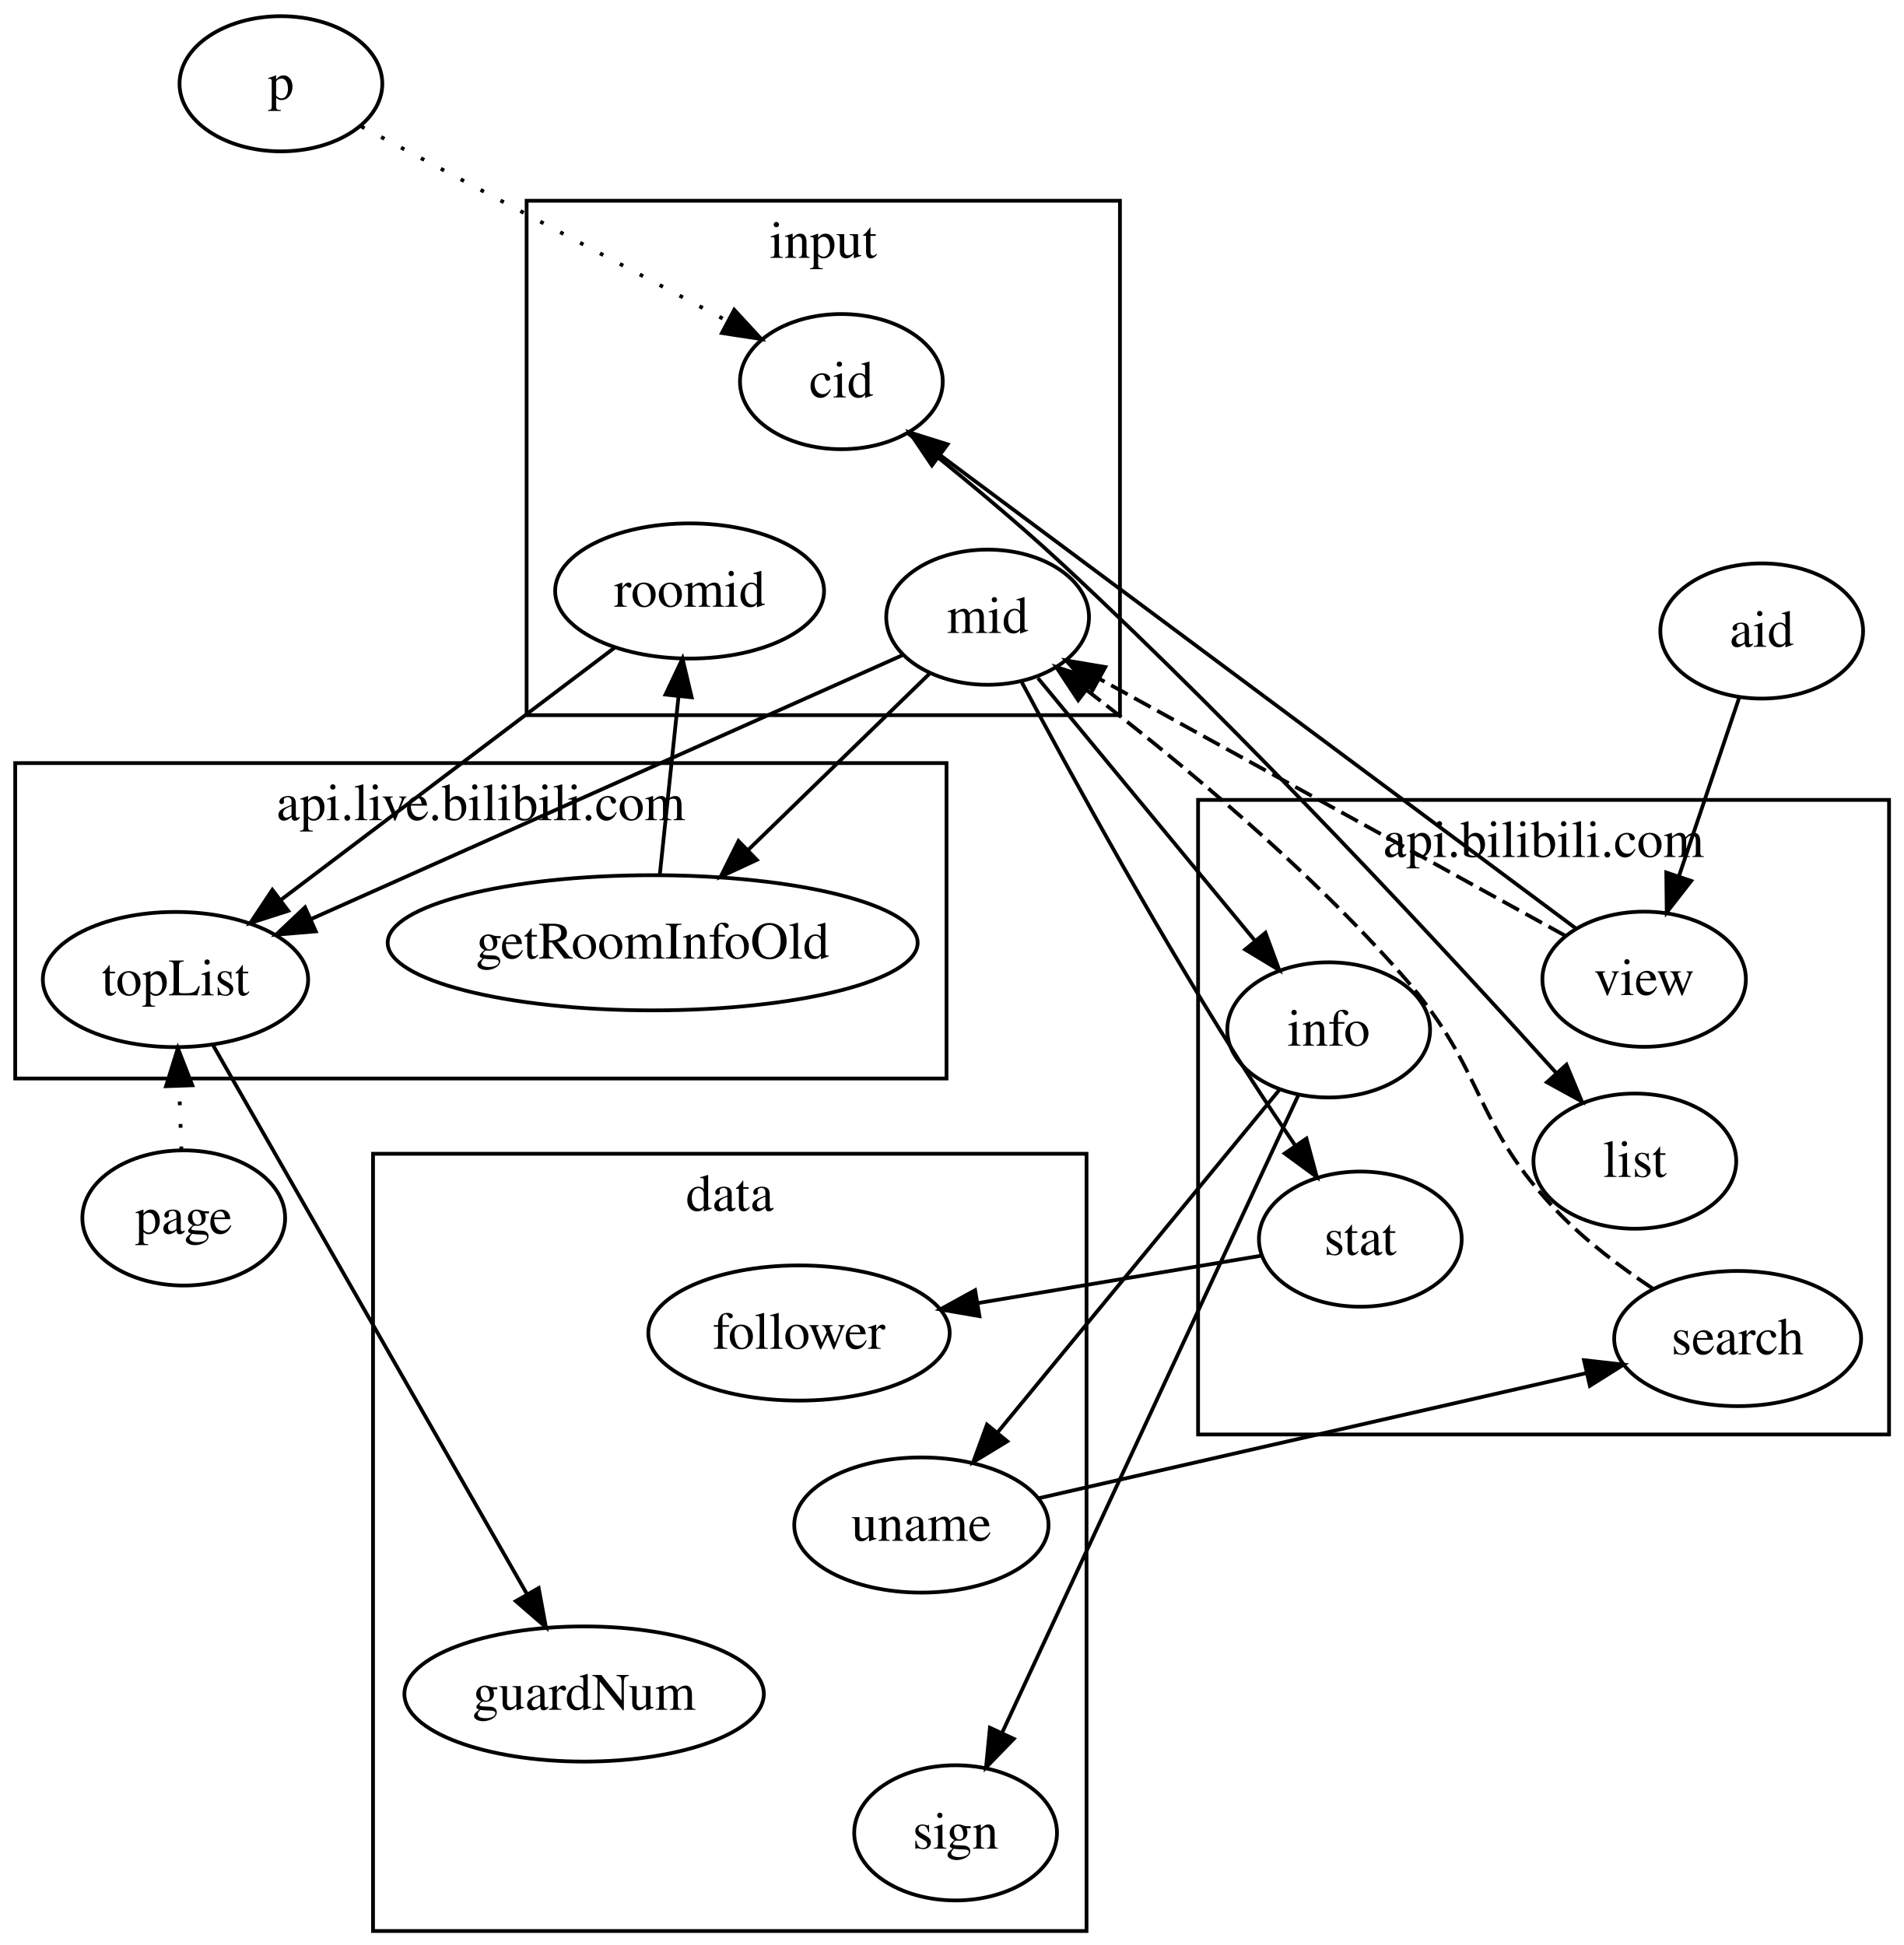
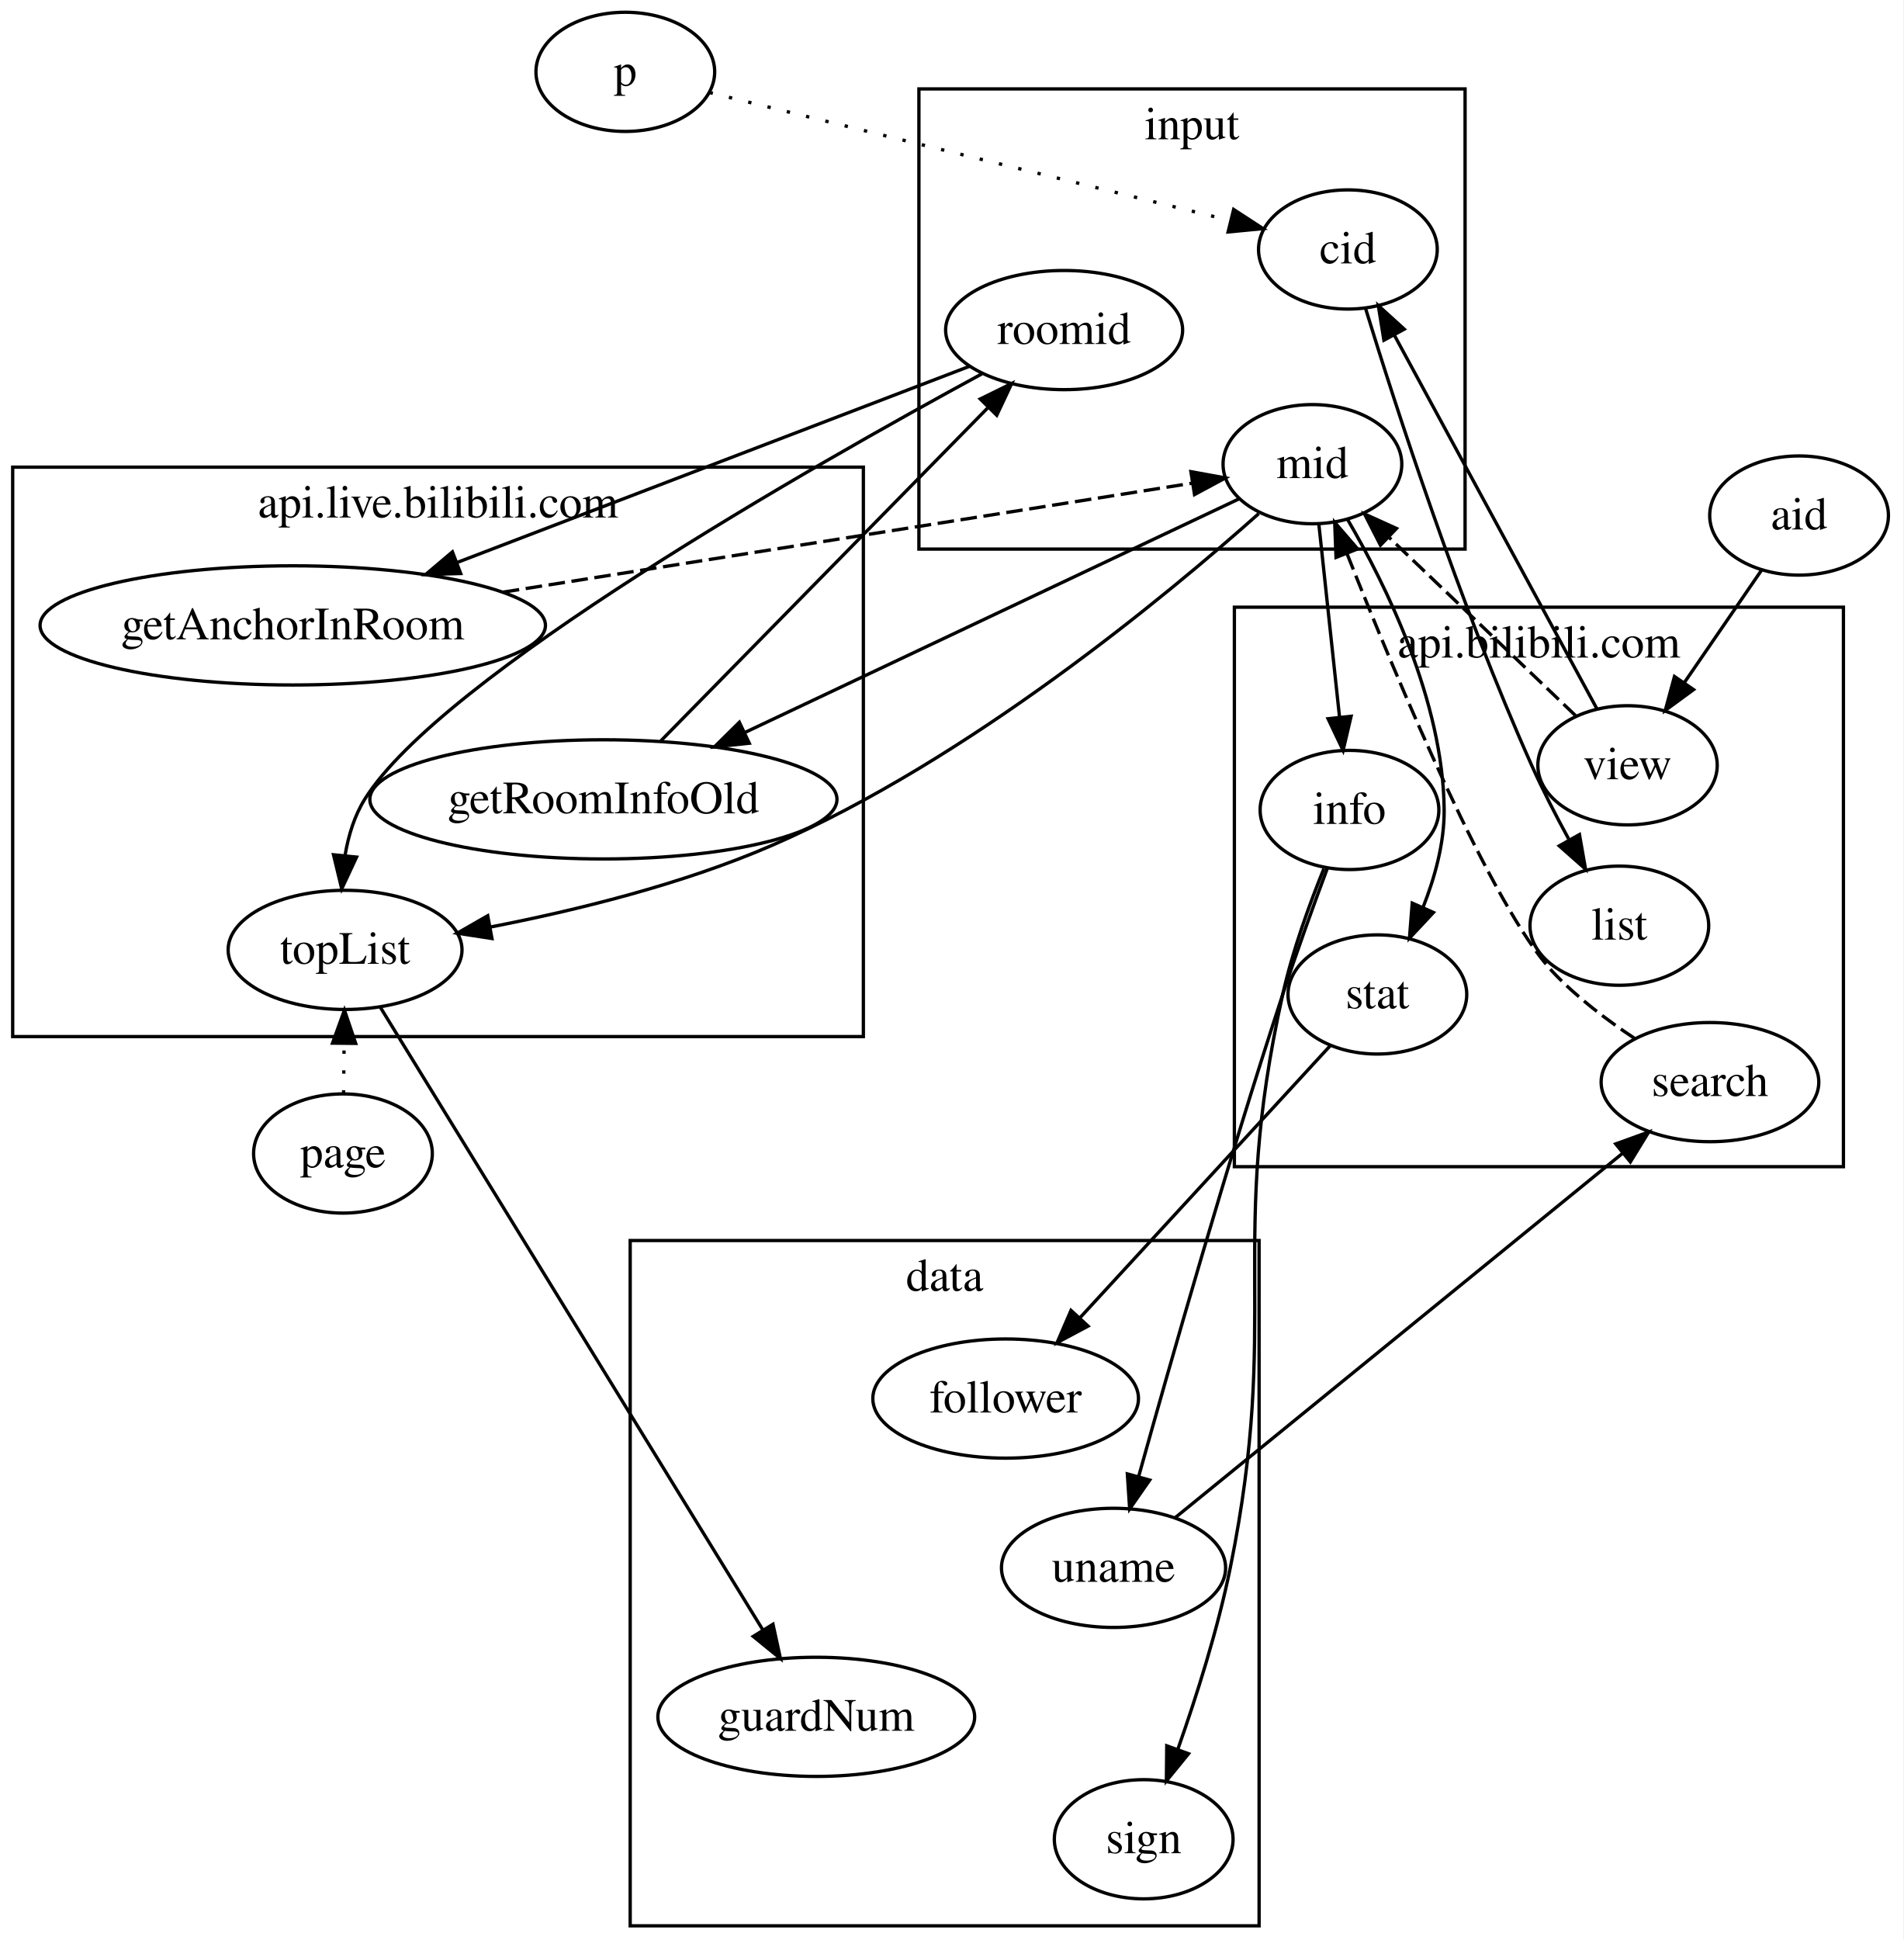
- <svg xmlns="http://www.w3.org/2000/svg" width="507pt" height="518pt" viewBox="0.00 0.00 507.00 518.00">
-   <g id="graph0" class="graph" transform="scale(1 1) rotate(0) translate(4 514)">
-     <polygon fill="#ffffff" stroke="transparent" points="-4,4 -4,-514 503,-514 503,4 -4,4" />
+ <svg xmlns="http://www.w3.org/2000/svg" width="575pt" height="586pt" viewBox="0.00 0.00 575.00 586.00">
+   <g id="graph0" class="graph" transform="scale(1 1) rotate(0) translate(4 582)">
+     <polygon fill="#ffffff" stroke="transparent" points="-4,4 -4,-582 571,-582 571,4 -4,4" />
    <g id="clust1" class="cluster">
-       <polygon fill="none" stroke="#000000" points="315.039,-131.965 315.039,-300.965 499.039,-300.965 499.039,-131.965 315.039,-131.965" />
-       <text text-anchor="middle" x="407.039" y="-285.765" font-family="Times,serif" font-size="14.00" fill="#000000">api.bilibili.com</text>
+       <polygon fill="none" stroke="#000000" points="368.918,-229.59 368.918,-398.59 552.918,-398.59 552.918,-229.59 368.918,-229.59" />
+       <text text-anchor="middle" x="460.918" y="-383.39" font-family="Times,serif" font-size="14.00" fill="#000000">api.bilibili.com</text>
    </g>
    <g id="clust2" class="cluster">
-       <polygon fill="none" stroke="#000000" points=".049,-226.771 .049,-310.771 248.049,-310.771 248.049,-226.771 .049,-226.771" />
-       <text text-anchor="middle" x="124.049" y="-295.571" font-family="Times,serif" font-size="14.00" fill="#000000">api.live.bilibili.com</text>
+       <polygon fill="none" stroke="#000000" points="-.168,-268.89 -.168,-440.89 256.832,-440.89 256.832,-268.89 -.168,-268.89" />
+       <text text-anchor="middle" x="128.332" y="-425.69" font-family="Times,serif" font-size="14.00" fill="#000000">api.live.bilibili.com</text>
    </g>
    <g id="clust3" class="cluster">
-       <polygon fill="none" stroke="#000000" points="95.332,.274 95.332,-206.726 285.332,-206.726 285.332,.274 95.332,.274" />
-       <text text-anchor="middle" x="190.332" y="-191.526" font-family="Times,serif" font-size="14.00" fill="#000000">data</text>
+       <polygon fill="none" stroke="#000000" points="186.386,-.285 186.386,-207.285 376.385,-207.285 376.385,-.285 186.386,-.285" />
+       <text text-anchor="middle" x="281.385" y="-192.085" font-family="Times,serif" font-size="14.00" fill="#000000">data</text>
    </g>
    <g id="clust4" class="cluster">
-       <polygon fill="none" stroke="#000000" points="136.232,-323.535 136.232,-460.535 294.232,-460.535 294.232,-323.535 136.232,-323.535" />
-       <text text-anchor="middle" x="215.232" y="-445.335" font-family="Times,serif" font-size="14.00" fill="#000000">input</text>
+       <polygon fill="none" stroke="#000000" points="273.613,-416.14 273.613,-555.14 438.613,-555.14 438.613,-416.14 273.613,-416.14" />
+       <text text-anchor="middle" x="356.113" y="-539.94" font-family="Times,serif" font-size="14.00" fill="#000000">input</text>
    </g>
    <g id="node1" class="node">
-       <ellipse fill="none" stroke="#000000" cx="358.24" cy="-183.99" rx="27" ry="18" />
-       <text text-anchor="middle" x="358.24" y="-179.79" font-family="Times,serif" font-size="14.00" fill="#000000">stat</text>
+       <ellipse fill="none" stroke="#000000" cx="412.119" cy="-281.614" rx="27" ry="18" />
+       <text text-anchor="middle" x="412.119" y="-277.414" font-family="Times,serif" font-size="14.00" fill="#000000">stat</text>
+     </g>
+     <g id="node9" class="node">
+       <ellipse fill="none" stroke="#000000" cx="299.818" cy="-159.548" rx="40.132" ry="18" />
+       <text text-anchor="middle" x="299.818" y="-155.348" font-family="Times,serif" font-size="14.00" fill="#000000">follower</text>
+     </g>
+     <g id="edge6" class="edge">
+       <path fill="none" stroke="#000000" d="M397.896,-266.155C378.83,-245.431 344.78,-208.42 322.243,-183.924" />
+       <polygon fill="#000000" stroke="#000000" points="324.711,-181.437 315.364,-176.447 319.559,-186.176 324.711,-181.437" />
+     </g>
+     <g id="node2" class="node">
+       <ellipse fill="none" stroke="#000000" cx="403.694" cy="-337.338" rx="27" ry="18" />
+       <text text-anchor="middle" x="403.694" y="-333.138" font-family="Times,serif" font-size="14.00" fill="#000000">info</text>
+     </g>
+     <g id="node10" class="node">
+       <ellipse fill="none" stroke="#000000" cx="332.411" cy="-108.409" rx="33.86" ry="18" />
+       <text text-anchor="middle" x="332.411" y="-104.209" font-family="Times,serif" font-size="14.00" fill="#000000">uname</text>
+     </g>
+     <g id="edge7" class="edge">
+       <path fill="none" stroke="#000000" d="M397.06,-319.862C392.986,-308.926 387.755,-294.512 383.519,-281.606 366.773,-230.586 349.557,-170.306 339.996,-135.996" />
+       <polygon fill="#000000" stroke="#000000" points="343.33,-134.921 337.284,-126.221 336.585,-136.792 343.33,-134.921" />
+     </g>
+     <g id="node11" class="node">
+       <ellipse fill="none" stroke="#000000" cx="341.522" cy="-26.428" rx="27" ry="18" />
+       <text text-anchor="middle" x="341.522" y="-22.228" font-family="Times,serif" font-size="14.00" fill="#000000">sign</text>
+     </g>
+     <g id="edge8" class="edge">
+       <path fill="none" stroke="#000000" d="M395.957,-319.614C391.586,-308.831 386.428,-294.663 383.519,-281.606 366.713,-206.19 383.036,-184.207 367.69,-108.481 363.914,-89.848 357.434,-69.483 351.867,-53.702" />
+       <polygon fill="#000000" stroke="#000000" points="355.071,-52.272 348.378,-44.059 348.489,-54.653 355.071,-52.272" />
+     </g>
+     <g id="node3" class="node">
+       <ellipse fill="none" stroke="#000000" cx="487.697" cy="-350.832" rx="27.096" ry="18" />
+       <text text-anchor="middle" x="487.697" y="-346.632" font-family="Times,serif" font-size="14.00" fill="#000000">view</text>
+     </g>
+     <g id="node13" class="node">
+       <ellipse fill="none" stroke="#000000" cx="392.496" cy="-441.791" rx="27" ry="18" />
+       <text text-anchor="middle" x="392.496" y="-437.591" font-family="Times,serif" font-size="14.00" fill="#000000">mid</text>
+     </g>
+     <g id="edge11" class="edge">
+       <path fill="none" stroke="#000000" stroke-dasharray="5,2" d="M471.977,-365.852C456.68,-380.467 433.255,-402.848 415.792,-419.532" />
+       <polygon fill="#000000" stroke="#000000" points="413.052,-417.31 408.24,-426.748 417.888,-422.371 413.052,-417.31" />
+     </g>
+     <g id="node14" class="node">
+       <ellipse fill="none" stroke="#000000" cx="403.212" cy="-506.643" rx="27" ry="18" />
+       <text text-anchor="middle" x="403.212" y="-502.443" font-family="Times,serif" font-size="14.00" fill="#000000">cid</text>
+     </g>
+     <g id="edge13" class="edge">
+       <path fill="none" stroke="#000000" d="M478.495,-367.803C463.704,-395.082 434.543,-448.861 417.176,-480.89" />
+       <polygon fill="#000000" stroke="#000000" points="414.093,-479.234 412.403,-489.693 420.247,-482.57 414.093,-479.234" />
+     </g>
+     <g id="node4" class="node">
+       <ellipse fill="none" stroke="#000000" cx="485.221" cy="-302.385" rx="27" ry="18" />
+       <text text-anchor="middle" x="485.221" y="-298.185" font-family="Times,serif" font-size="14.00" fill="#000000">list</text>
+     </g>
+     <g id="node5" class="node">
+       <ellipse fill="none" stroke="#000000" cx="512.598" cy="-255.135" rx="32.882" ry="18" />
+       <text text-anchor="middle" x="512.598" y="-250.935" font-family="Times,serif" font-size="14.00" fill="#000000">search</text>
+     </g>
+     <g id="edge12" class="edge">
+       <path fill="none" stroke="#000000" stroke-dasharray="5,2" d="M489.812,-268.355C481.428,-273.897 472.238,-280.834 465.066,-288.479 446.896,-307.85 418.302,-376.039 402.995,-414.633" />
+       <polygon fill="#000000" stroke="#000000" points="399.629,-413.627 399.226,-424.214 406.143,-416.189 399.629,-413.627" />
+     </g>
+     <g id="node6" class="node">
+       <ellipse fill="none" stroke="#000000" cx="178.297" cy="-340.542" rx="70.56" ry="18" />
+       <text text-anchor="middle" x="178.297" y="-336.342" font-family="Times,serif" font-size="14.00" fill="#000000">getRoomInfoOld</text>
+     </g>
+     <g id="node15" class="node">
+       <ellipse fill="none" stroke="#000000" cx="317.483" cy="-482.297" rx="35.806" ry="18" />
+       <text text-anchor="middle" x="317.483" y="-478.097" font-family="Times,serif" font-size="14.00" fill="#000000">roomid</text>
+     </g>
+     <g id="edge15" class="edge">
+       <path fill="none" stroke="#000000" d="M195.644,-358.209C220.556,-383.581 266.519,-430.392 294.315,-458.701" />
+       <polygon fill="#000000" stroke="#000000" points="292.137,-461.479 301.641,-466.162 297.132,-456.575 292.137,-461.479" />
+     </g>
+     <g id="node7" class="node">
+       <ellipse fill="none" stroke="#000000" cx="100.25" cy="-295.074" rx="35.33" ry="18" />
+       <text text-anchor="middle" x="100.25" y="-290.874" font-family="Times,serif" font-size="14.00" fill="#000000">topList</text>
+     </g>
+     <g id="node12" class="node">
+       <ellipse fill="none" stroke="#000000" cx="242.601" cy="-63.407" rx="47.858" ry="18" />
+       <text text-anchor="middle" x="242.601" y="-59.207" font-family="Times,serif" font-size="14.00" fill="#000000">guardNum</text>
+     </g>
+     <g id="edge9" class="edge">
+       <path fill="none" stroke="#000000" d="M110.95,-277.661C135.733,-237.328 197.192,-137.306 226.525,-89.57" />
+       <polygon fill="#000000" stroke="#000000" points="229.524,-91.374 231.777,-81.022 223.56,-87.709 229.524,-91.374" />
    </g>
    <g id="node8" class="node">
-       <ellipse fill="none" stroke="#000000" cx="208.764" cy="-158.989" rx="40.132" ry="18" />
-       <text text-anchor="middle" x="208.764" y="-154.79" font-family="Times,serif" font-size="14.00" fill="#000000">follower</text>
-     </g>
-     <g id="edge6" class="edge">
-       <path fill="none" stroke="#000000" d="M331.861,-179.578C311.014,-176.091 281.371,-171.133 256.398,-166.956" />
-       <polygon fill="#000000" stroke="#000000" points="256.817,-163.478 246.377,-165.28 255.662,-170.382 256.817,-163.478" />
-     </g>
-     <g id="node2" class="node">
-       <ellipse fill="none" stroke="#000000" cx="349.816" cy="-239.713" rx="27" ry="18" />
-       <text text-anchor="middle" x="349.816" y="-235.513" font-family="Times,serif" font-size="14.00" fill="#000000">info</text>
-     </g>
-     <g id="node9" class="node">
-       <ellipse fill="none" stroke="#000000" cx="241.357" cy="-107.85" rx="33.86" ry="18" />
-       <text text-anchor="middle" x="241.357" y="-103.65" font-family="Times,serif" font-size="14.00" fill="#000000">uname</text>
-     </g>
-     <g id="edge7" class="edge">
-       <path fill="none" stroke="#000000" d="M336.733,-223.808C318.045,-201.087 283.543,-159.14 261.559,-132.412" />
-       <polygon fill="#000000" stroke="#000000" points="264.226,-130.144 255.17,-124.644 258.819,-134.59 264.226,-130.144" />
-     </g>
-     <g id="node10" class="node">
-       <ellipse fill="none" stroke="#000000" cx="250.468" cy="-25.869" rx="27" ry="18" />
-       <text text-anchor="middle" x="250.468" y="-21.669" font-family="Times,serif" font-size="14.00" fill="#000000">sign</text>
-     </g>
-     <g id="edge8" class="edge">
-       <path fill="none" stroke="#000000" d="M341.686,-222.214C324.323,-184.841 283.526,-97.025 262.889,-52.604" />
-       <polygon fill="#000000" stroke="#000000" points="265.959,-50.905 258.571,-43.31 259.61,-53.854 265.959,-50.905" />
-     </g>
-     <g id="node3" class="node">
-       <ellipse fill="none" stroke="#000000" cx="433.819" cy="-253.207" rx="27.096" ry="18" />
-       <text text-anchor="middle" x="433.819" y="-249.007" font-family="Times,serif" font-size="14.00" fill="#000000">view</text>
-     </g>
-     <g id="node12" class="node">
-       <ellipse fill="none" stroke="#000000" cx="258.994" cy="-349.628" rx="27" ry="18" />
-       <text text-anchor="middle" x="258.994" y="-345.428" font-family="Times,serif" font-size="14.00" fill="#000000">mid</text>
+       <ellipse fill="none" stroke="#000000" cx="84.448" cy="-393.092" rx="76.34" ry="18" />
+       <text text-anchor="middle" x="84.448" y="-388.892" font-family="Times,serif" font-size="14.00" fill="#000000">getAnchorInRoom</text>
    </g>
    <g id="edge10" class="edge">
-       <path fill="none" stroke="#000000" stroke-dasharray="5,2" d="M412.731,-264.837C381.802,-281.896 323.998,-313.776 288.757,-333.213" />
-       <polygon fill="#000000" stroke="#000000" points="286.951,-330.212 279.885,-338.106 290.332,-336.341 286.951,-330.212" />
+       <path fill="none" stroke="#000000" stroke-dasharray="5,2" d="M147.902,-403.124C210.846,-413.074 305.088,-427.973 356.269,-436.064" />
+       <polygon fill="#000000" stroke="#000000" points="355.786,-439.531 366.21,-437.635 356.879,-432.617 355.786,-439.531" />
    </g>
-     <g id="node13" class="node">
-       <ellipse fill="none" stroke="#000000" cx="220.049" cy="-412.365" rx="27" ry="18" />
-       <text text-anchor="middle" x="220.049" y="-408.165" font-family="Times,serif" font-size="14.00" fill="#000000">cid</text>
+     <g id="edge5" class="edge">
+       <path fill="none" stroke="#000000" d="M351.015,-123.558C383.199,-149.766 449.353,-203.635 486.252,-233.681" />
+       <polygon fill="#000000" stroke="#000000" points="484.13,-236.467 494.094,-240.068 488.55,-231.039 484.13,-236.467" />
    </g>
-     <g id="edge12" class="edge">
-       <path fill="none" stroke="#000000" d="M415.593,-266.776C377.73,-294.967 290.433,-359.962 246.426,-392.727" />
-       <polygon fill="#000000" stroke="#000000" points="244.16,-390.05 238.229,-398.83 248.34,-395.665 244.16,-390.05" />
+     <g id="edge1" class="edge">
+       <path fill="none" stroke="#000000" d="M403.062,-425.178C414.755,-405.183 432.008,-370.197 432.294,-337.427 432.381,-327.44 429.509,-317.013 425.907,-307.913" />
+       <polygon fill="#000000" stroke="#000000" points="429.055,-306.377 421.817,-298.641 422.651,-309.203 429.055,-306.377" />
    </g>
-     <g id="node4" class="node">
-       <ellipse fill="none" stroke="#000000" cx="431.343" cy="-204.76" rx="27" ry="18" />
-       <text text-anchor="middle" x="431.343" y="-200.56" font-family="Times,serif" font-size="14.00" fill="#000000">list</text>
+     <g id="edge2" class="edge">
+       <path fill="none" stroke="#000000" d="M394.446,-423.596C396.164,-407.57 398.694,-383.971 400.674,-365.506" />
+       <polygon fill="#000000" stroke="#000000" points="404.18,-365.64 401.766,-355.324 397.22,-364.894 404.18,-365.64" />
    </g>
-     <g id="node5" class="node">
-       <ellipse fill="none" stroke="#000000" cx="458.719" cy="-157.51" rx="32.882" ry="18" />
-       <text text-anchor="middle" x="458.719" y="-153.31" font-family="Times,serif" font-size="14.00" fill="#000000">search</text>
+     <g id="edge16" class="edge">
+       <path fill="none" stroke="#000000" d="M370.379,-431.337C335.253,-414.733 266.087,-382.039 221.048,-360.75" />
+       <polygon fill="#000000" stroke="#000000" points="222.361,-357.5 211.825,-356.39 219.37,-363.828 222.361,-357.5" />
    </g>
-     <g id="edge11" class="edge">
-       <path fill="none" stroke="#000000" stroke-dasharray="5,2" d="M436.067,-170.858C427.7,-176.415 418.487,-183.329 411.188,-190.854 387.945,-214.819 391.945,-228.523 369.947,-253.636 344.087,-283.156 309.164,-311.915 285.454,-330.135" />
-       <polygon fill="#000000" stroke="#000000" points="283.113,-327.518 277.264,-336.352 287.346,-333.093 283.113,-327.518" />
+     <g id="edge18" class="edge">
+       <path fill="none" stroke="#000000" d="M376.276,-426.85C348.427,-402.047 288.752,-352.552 229.302,-326.683 202.16,-314.873 169.803,-306.961 144.279,-302.006" />
+       <polygon fill="#000000" stroke="#000000" points="144.621,-298.51 134.15,-300.124 143.342,-305.392 144.621,-298.51" />
    </g>
-     <g id="node6" class="node">
-       <ellipse fill="none" stroke="#000000" cx="169.798" cy="-262.914" rx="70.56" ry="18" />
-       <text text-anchor="middle" x="169.798" y="-258.714" font-family="Times,serif" font-size="14.00" fill="#000000">getRoomInfoOld</text>
+     <g id="edge4" class="edge">
+       <path fill="none" stroke="#000000" d="M408.501,-488.979C417.492,-459.688 436.924,-399.458 458.801,-350.668 462.08,-343.355 466.047,-335.651 469.898,-328.597" />
+       <polygon fill="#000000" stroke="#000000" points="473.172,-329.915 475.004,-319.479 467.064,-326.495 473.172,-329.915" />
    </g>
-     <g id="node14" class="node">
-       <ellipse fill="none" stroke="#000000" cx="179.636" cy="-356.611" rx="35.806" ry="18" />
-       <text text-anchor="middle" x="179.636" y="-352.411" font-family="Times,serif" font-size="14.00" fill="#000000">roomid</text>
+     <g id="edge17" class="edge">
+       <path fill="none" stroke="#000000" d="M292.636,-469.074C241.868,-441.536 129.084,-377.532 106.167,-340.542 103.075,-335.551 101.274,-329.663 100.276,-323.808" />
+       <polygon fill="#000000" stroke="#000000" points="103.723,-323.106 99.242,-313.506 96.758,-323.805 103.723,-323.106" />
+     </g>
+     <g id="edge20" class="edge">
+       <path fill="none" stroke="#000000" d="M288.909,-471.359C250.363,-456.604 181.119,-430.098 133.998,-412.06" />
+       <polygon fill="#000000" stroke="#000000" points="135.181,-408.765 124.591,-408.459 132.679,-415.303 135.181,-408.765" />
+     </g>
+     <g id="node16" class="node">
+       <ellipse fill="none" stroke="#000000" cx="539.516" cy="-426.277" rx="27" ry="18" />
+       <text text-anchor="middle" x="539.516" y="-422.077" font-family="Times,serif" font-size="14.00" fill="#000000">aid</text>
+     </g>
+     <g id="edge3" class="edge">
+       <path fill="none" stroke="#000000" d="M528.272,-409.906C521.461,-399.99 512.633,-387.137 504.952,-375.954" />
+       <polygon fill="#000000" stroke="#000000" points="507.645,-373.692 499.098,-367.431 501.875,-377.655 507.645,-373.692" />
+     </g>
+     <g id="node17" class="node">
+       <ellipse fill="none" stroke="#000000" cx="184.915" cy="-560.296" rx="27" ry="18" />
+       <text text-anchor="middle" x="184.915" y="-556.096" font-family="Times,serif" font-size="14.00" fill="#000000">p</text>
    </g>
    <g id="edge14" class="edge">
-       <path fill="none" stroke="#000000" d="M171.695,-280.98C173.11,-294.461 175.071,-313.132 176.689,-328.55" />
-       <polygon fill="#000000" stroke="#000000" points="173.219,-329.021 177.745,-338.601 180.181,-328.29 173.219,-329.021" />
+       <path fill="none" stroke="#000000" stroke-dasharray="1,5" d="M210.384,-554.036C249.303,-544.471 323.698,-526.186 367.836,-515.338" />
+       <polygon fill="#000000" stroke="#000000" points="368.693,-518.732 377.568,-512.946 367.022,-511.934 368.693,-518.732" />
    </g>
-     <g id="node7" class="node">
-       <ellipse fill="none" stroke="#000000" cx="42.732" cy="-253.126" rx="35.33" ry="18" />
-       <text text-anchor="middle" x="42.732" y="-248.926" font-family="Times,serif" font-size="14.00" fill="#000000">topList</text>
+     <g id="node18" class="node">
+       <ellipse fill="none" stroke="#000000" cx="99.612" cy="-233.569" rx="27" ry="18" />
+       <text text-anchor="middle" x="99.612" y="-229.369" font-family="Times,serif" font-size="14.00" fill="#000000">page</text>
    </g>
-     <g id="node11" class="node">
-       <ellipse fill="none" stroke="#000000" cx="151.547" cy="-62.848" rx="47.858" ry="18" />
-       <text text-anchor="middle" x="151.547" y="-58.648" font-family="Times,serif" font-size="14.00" fill="#000000">guardNum</text>
-     </g>
-     <g id="edge9" class="edge">
-       <path fill="none" stroke="#000000" d="M52.774,-235.566C71.916,-202.093 113.73,-128.976 136.328,-89.46" />
-       <polygon fill="#000000" stroke="#000000" points="139.445,-91.06 141.371,-80.642 133.369,-87.585 139.445,-91.06" />
-     </g>
-     <g id="edge5" class="edge">
-       <path fill="none" stroke="#000000" d="M272.5,-114.965C310.89,-123.736 376.213,-138.66 418.4,-148.298" />
-       <polygon fill="#000000" stroke="#000000" points="417.807,-151.753 428.335,-150.568 419.366,-144.929 417.807,-151.753" />
-     </g>
-     <g id="edge1" class="edge">
-       <path fill="none" stroke="#000000" d="M268.016,-332.448C280.921,-308.205 305.745,-262.786 329.685,-225.791 333.257,-220.271 337.18,-214.407 340.943,-208.872" />
-       <polygon fill="#000000" stroke="#000000" points="343.887,-210.769 346.654,-200.541 338.113,-206.811 343.887,-210.769" />
-     </g>
-     <g id="edge2" class="edge">
-       <path fill="none" stroke="#000000" d="M272.395,-333.41C287.642,-314.958 312.682,-284.654 330.143,-263.522" />
-       <polygon fill="#000000" stroke="#000000" points="332.983,-265.579 336.655,-255.641 327.587,-261.12 332.983,-265.579" />
-     </g>
-     <g id="edge15" class="edge">
-       <path fill="none" stroke="#000000" d="M243.458,-334.524C230.16,-321.597 210.758,-302.735 195.205,-287.614" />
-       <polygon fill="#000000" stroke="#000000" points="197.532,-284.995 187.922,-280.534 192.652,-290.014 197.532,-284.995" />
-     </g>
-     <g id="edge17" class="edge">
-       <path fill="none" stroke="#000000" d="M236.259,-339.483C198.776,-322.757 123.705,-289.258 78.878,-269.255" />
-       <polygon fill="#000000" stroke="#000000" points="80.084,-265.96 69.526,-265.082 77.231,-272.353 80.084,-265.96" />
-     </g>
-     <g id="edge4" class="edge">
-       <path fill="none" stroke="#000000" d="M237.812,-398.573C249.778,-389.071 265.752,-375.967 279.101,-363.567 328.374,-317.797 381.888,-259.861 410.5,-228.148" />
-       <polygon fill="#000000" stroke="#000000" points="413.137,-230.45 417.22,-220.673 407.931,-225.769 413.137,-230.45" />
-     </g>
-     <g id="edge16" class="edge">
-       <path fill="none" stroke="#000000" d="M159.729,-341.563C136.308,-323.859 97.265,-294.347 70.784,-274.33" />
-       <polygon fill="#000000" stroke="#000000" points="72.751,-271.429 62.663,-268.191 68.53,-277.014 72.751,-271.429" />
-     </g>
-     <g id="node15" class="node">
-       <ellipse fill="none" stroke="#000000" cx="465.127" cy="-345.952" rx="27" ry="18" />
-       <text text-anchor="middle" x="465.127" y="-341.752" font-family="Times,serif" font-size="14.00" fill="#000000">aid</text>
-     </g>
-     <g id="edge3" class="edge">
-       <path fill="none" stroke="#000000" d="M459.091,-328.07C454.543,-314.598 448.227,-295.888 443.047,-280.543" />
-       <polygon fill="#000000" stroke="#000000" points="446.352,-279.389 439.837,-271.034 439.719,-281.628 446.352,-279.389" />
-     </g>
-     <g id="node16" class="node">
-       <ellipse fill="none" stroke="#000000" cx="70.807" cy="-491.691" rx="27" ry="18" />
-       <text text-anchor="middle" x="70.807" y="-487.491" font-family="Times,serif" font-size="14.00" fill="#000000">p</text>
-     </g>
-     <g id="edge13" class="edge">
-       <path fill="none" stroke="#000000" stroke-dasharray="1,5" d="M92.189,-480.325C117.79,-466.718 160.834,-443.839 189.826,-428.429" />
-       <polygon fill="#000000" stroke="#000000" points="191.518,-431.493 198.706,-423.709 188.233,-425.312 191.518,-431.493" />
-     </g>
-     <g id="node17" class="node">
-       <ellipse fill="none" stroke="#000000" cx="44.929" cy="-189.632" rx="27" ry="18" />
-       <text text-anchor="middle" x="44.929" y="-185.432" font-family="Times,serif" font-size="14.00" fill="#000000">page</text>
-     </g>
-     <g id="edge18" class="edge">
-       <path fill="none" stroke="#000000" stroke-dasharray="1,5" d="M44.305,-207.657C44.121,-212.973 43.915,-218.925 43.715,-224.726" />
-       <polygon fill="#000000" stroke="#000000" points="40.213,-224.72 43.365,-234.835 47.209,-224.962 40.213,-224.72" />
+     <g id="edge19" class="edge">
+       <path fill="none" stroke="#000000" stroke-dasharray="1,5" d="M99.8,-251.69C99.849,-256.403 99.903,-261.594 99.956,-266.699" />
+       <polygon fill="#000000" stroke="#000000" points="96.458,-266.907 100.061,-276.87 103.457,-266.834 96.458,-266.907" />
    </g>
  </g>
</svg>
